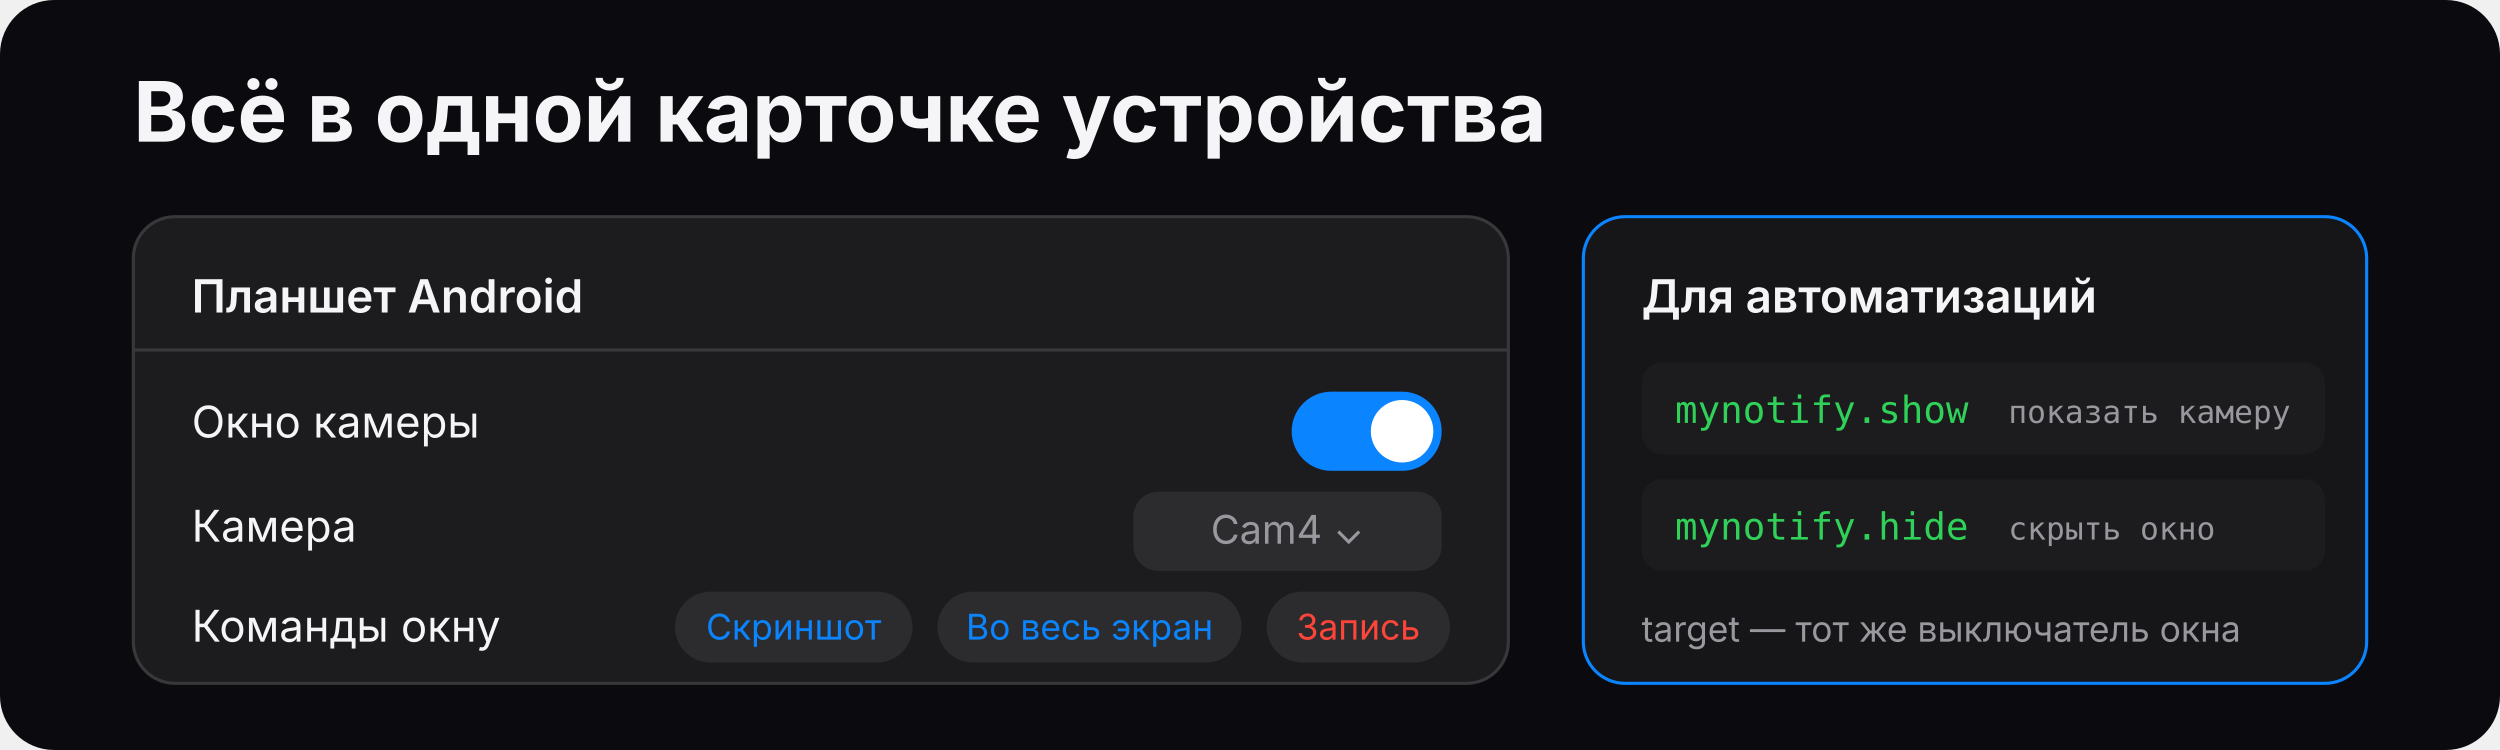
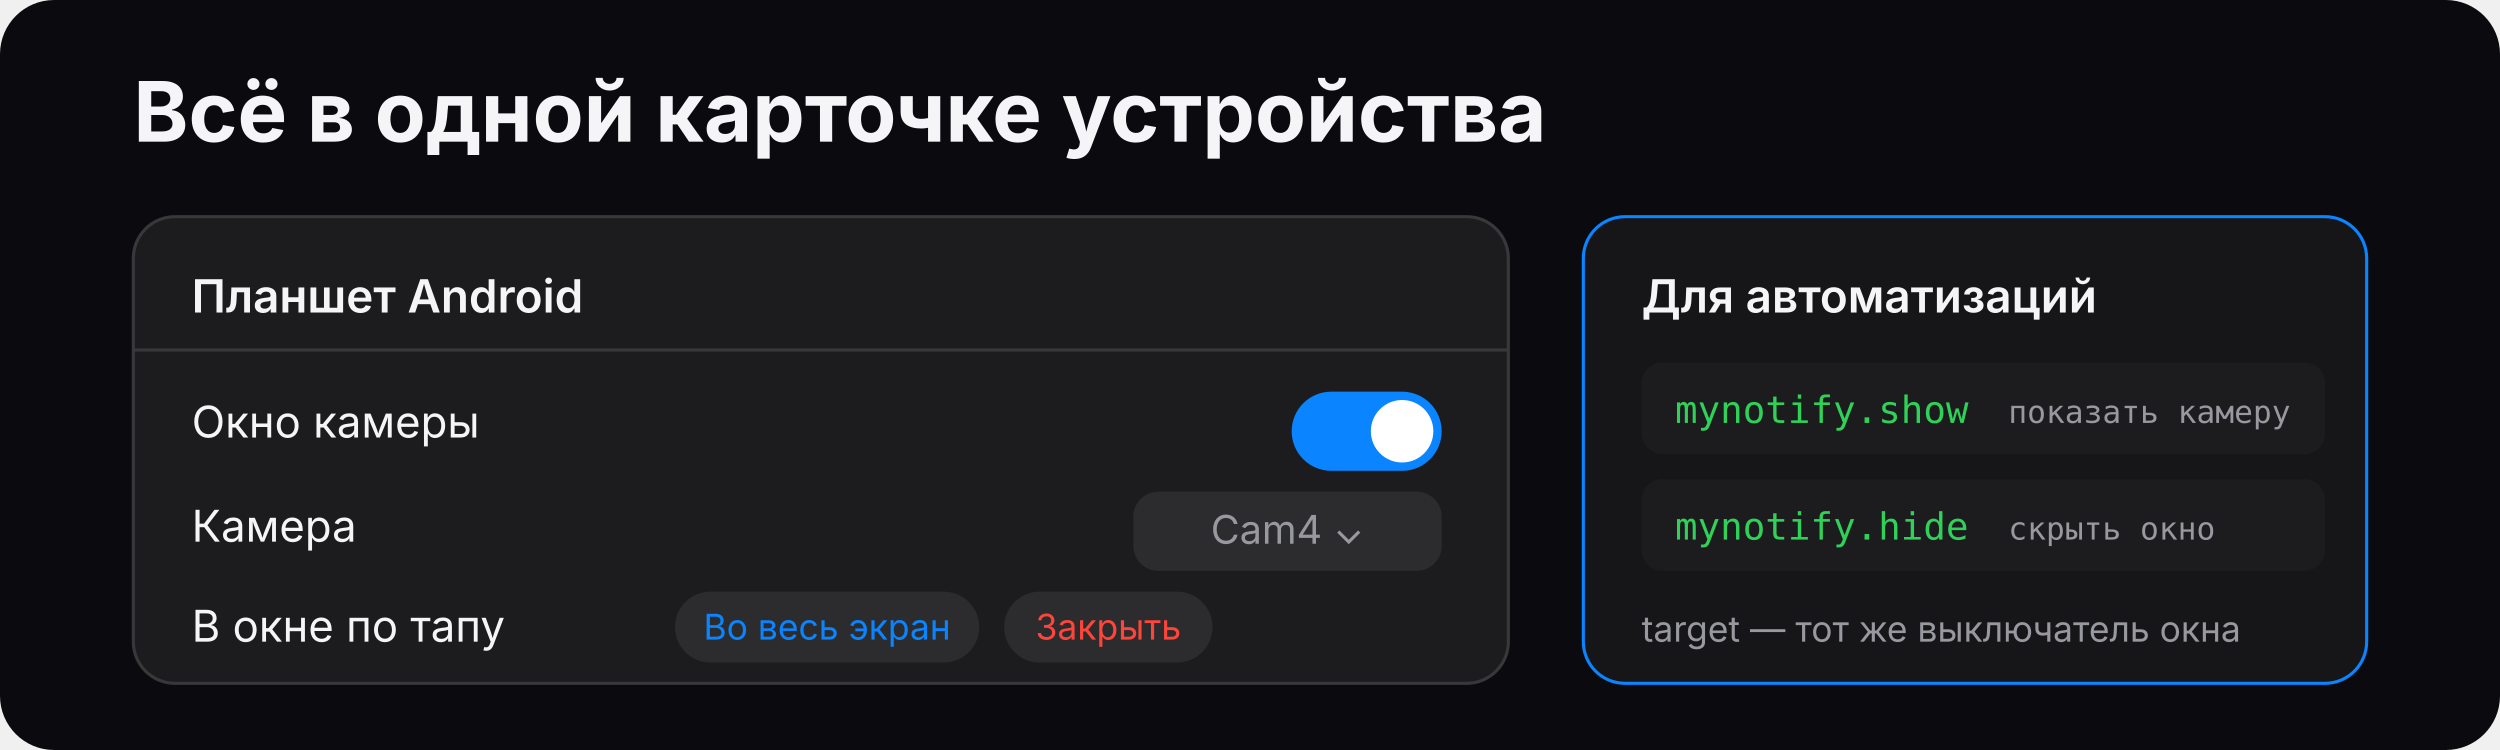
<svg xmlns="http://www.w3.org/2000/svg" width="1200" height="360" viewBox="0 0 1200 360" role="img" aria-labelledby="t d">
  <rect width="1200" height="360" rx="26" fill="#0B0B0F" />
  <text x="64" y="68" font-family="-apple-system, BlinkMacSystemFont, 'Segoe UI', sans-serif" font-size="40" font-weight="700" fill="#F5F5F7">Всё в одной карточке устройства</text>
  <g font-family="-apple-system, BlinkMacSystemFont, 'Segoe UI', sans-serif">
    <g transform="translate(64 104)">
      <rect width="660" height="224" rx="20" fill="#1C1C1E" stroke="#38383A" stroke-width="1.5" />
      <text x="28" y="46" font-size="22" font-weight="600" fill="#F5F5F7">Планшет Android</text>
      <line x1="0" y1="64" x2="660" y2="64" stroke="#38383A" stroke-width="1.5" />
      <text x="28" y="106" font-size="21" fill="#F5F5F7">Окно камеры</text>
      <rect x="556" y="84" width="72" height="38" rx="19" fill="#0A84FF" />
      <circle cx="609" cy="103" r="15" fill="#FFFFFF" />
      <text x="28" y="156" font-size="21" fill="#F5F5F7">Камера</text>
      <rect x="480" y="132" width="148" height="38" rx="12" fill="#2C2C2E" />
      <text x="554" y="157" text-anchor="middle" font-size="19" fill="#98989F">Cam4 ⌄</text>
-       <text x="28" y="204" font-size="21" fill="#F5F5F7">Команды окну</text>
+       <text x="28" y="204" font-size="21" fill="#F5F5F7">В окне по тапу</text>
      <g transform="translate(260 180)">
-         <rect x="0" y="0" width="114" height="34" rx="17" fill="#2C2C2E" />
-         <text x="57" y="23" text-anchor="middle" font-size="17" fill="#0A84FF">Скриншот</text>
-         <rect x="126" y="0" width="146" height="34" rx="17" fill="#2C2C2E" />
-         <text x="199" y="23" text-anchor="middle" font-size="17" fill="#0A84FF">Во весь экран</text>
-         <rect x="284" y="0" width="88" height="34" rx="17" fill="#2C2C2E" />
-         <text x="328" y="23" text-anchor="middle" font-size="17" fill="#FF453A">Запись</text>
+         <rect x="0" y="0" width="146" height="34" rx="17" fill="#2C2C2E" />
+         <text x="73" y="23" text-anchor="middle" font-size="17" fill="#0A84FF">Во весь экран</text>
+         <rect x="158" y="0" width="100" height="34" rx="17" fill="#2C2C2E" />
+         <text x="208" y="23" text-anchor="middle" font-size="17" fill="#FF453A">Закрыть</text>
      </g>
    </g>
    <g transform="translate(760 104)">
      <rect width="376" height="224" rx="20" fill="#161618" stroke="#0A84FF" stroke-width="1.5" />
      <text x="28" y="46" font-size="22" font-weight="600" fill="#F5F5F7">Для автоматизаций</text>
      <rect x="28" y="70" width="328" height="44" rx="10" fill="#1C1C1E" />
      <text x="44" y="99" font-family="ui-monospace, Menlo, monospace" font-size="18" fill="#30D158">mynotify.show</text>
      <text x="204" y="99" font-family="ui-monospace, Menlo, monospace" font-size="15" fill="#98989F">показать камеру</text>
      <rect x="28" y="126" width="328" height="44" rx="10" fill="#1C1C1E" />
      <text x="44" y="155" font-family="ui-monospace, Menlo, monospace" font-size="18" fill="#30D158">mynotify.hide</text>
      <text x="204" y="155" font-family="ui-monospace, Menlo, monospace" font-size="15" fill="#98989F">скрыть окно</text>
      <text x="28" y="204" font-size="17" fill="#98989F">target — тот же выключатель окна</text>
    </g>
  </g>
</svg>
